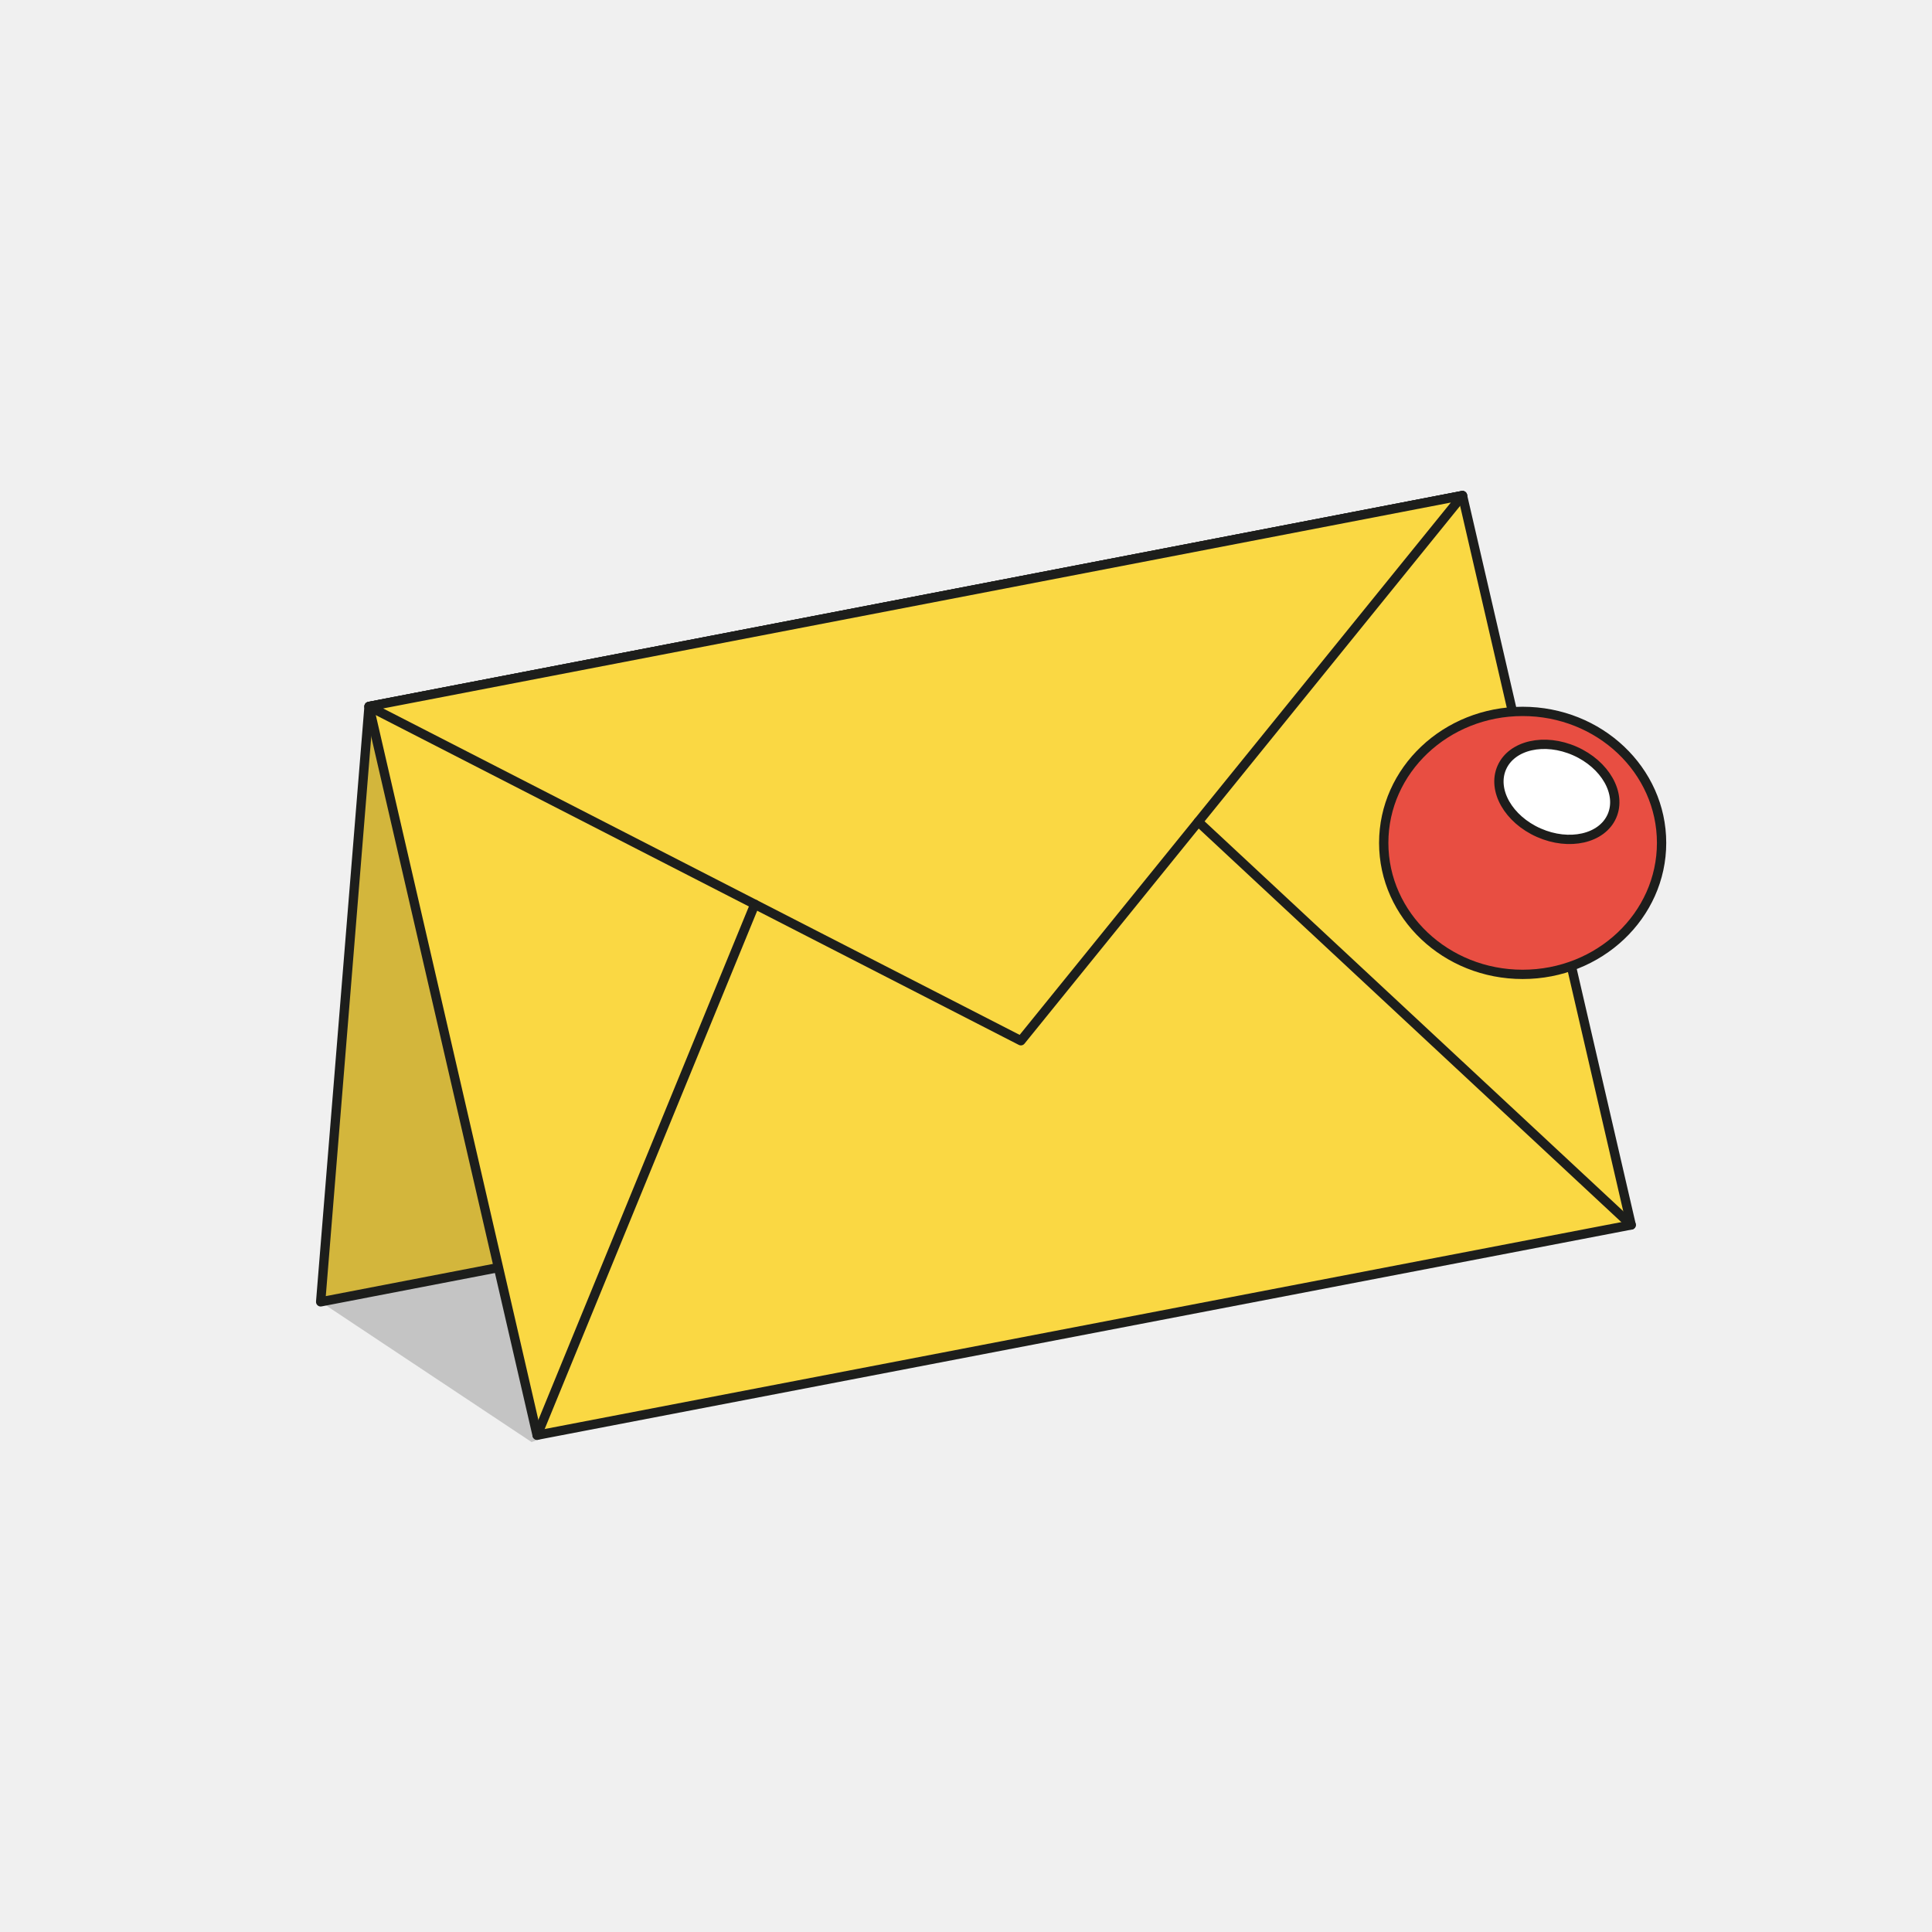
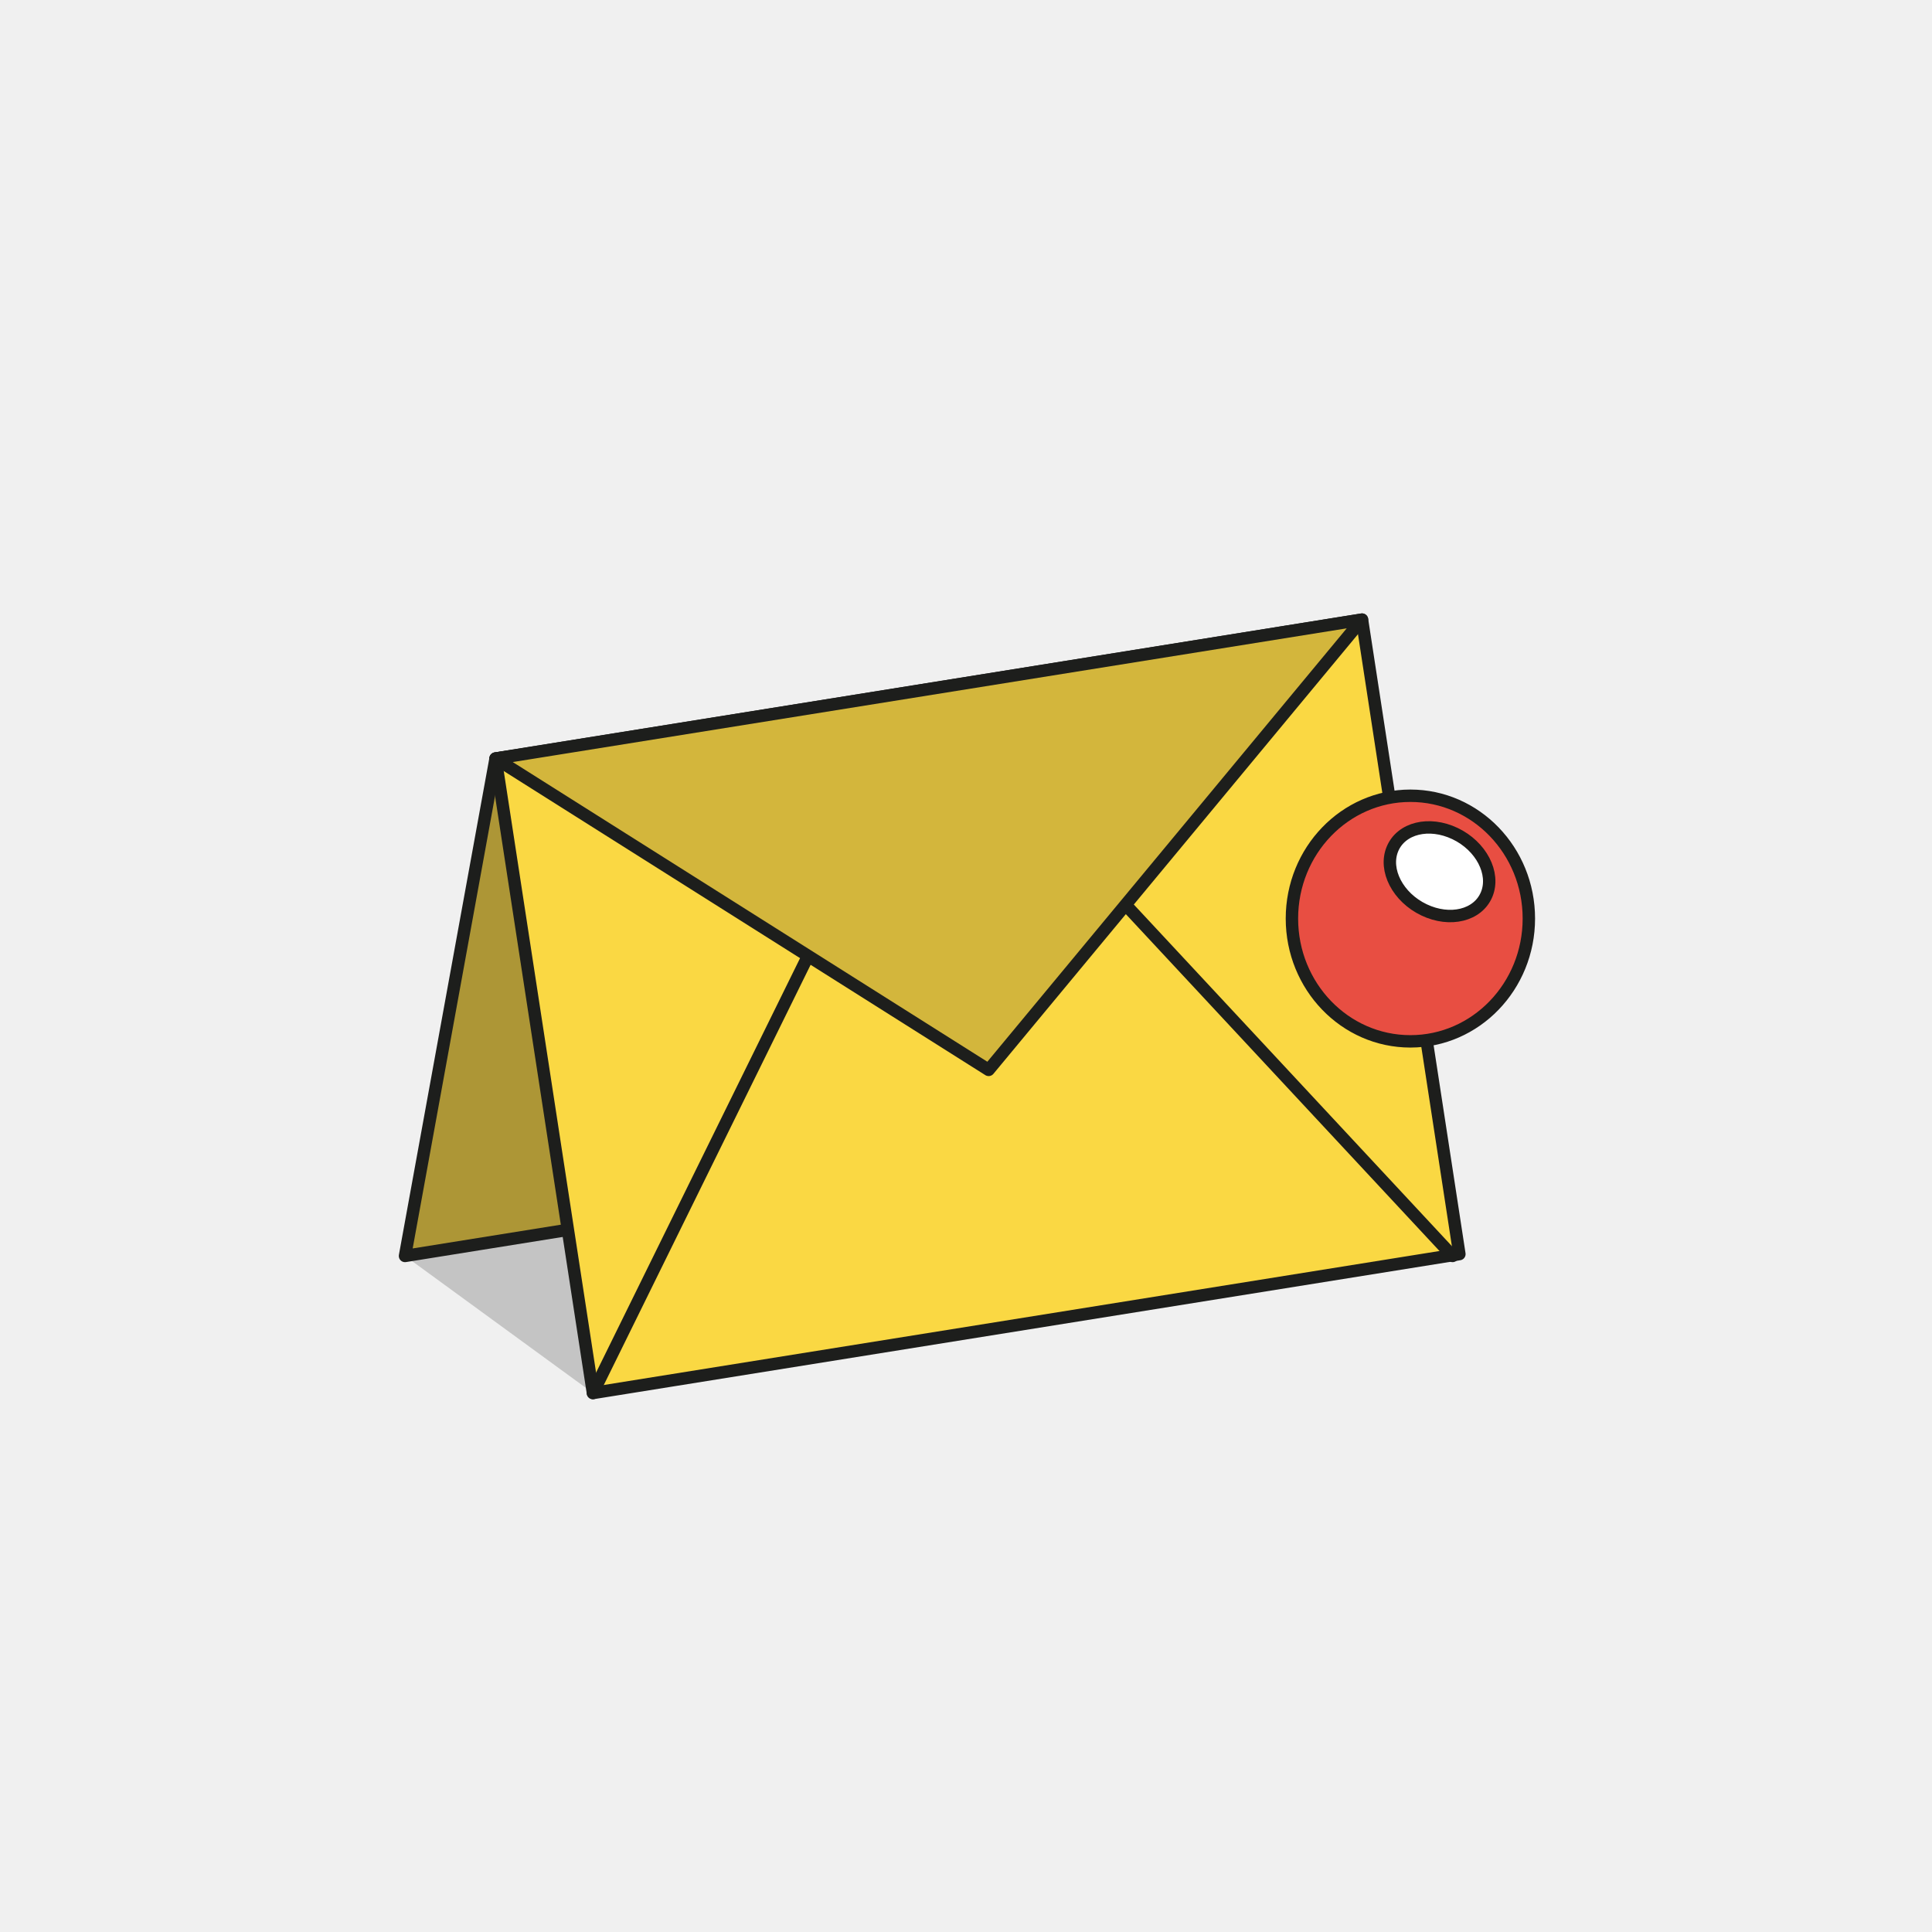
<svg xmlns="http://www.w3.org/2000/svg" version="1.1" id="Capa_1" x="0px" y="0px" viewBox="0 0 311.5 311.5" style="enable-background:new 0 0 311.5 311.5;" xml:space="preserve">
  <style type="text/css">
- 	.st0{fill:#1D1D1B;stroke:#1D1D1B;stroke-width:1.5;stroke-linecap:round;stroke-linejoin:round;stroke-miterlimit:10;}
- 	.st1{fill:#BBBABA;stroke:#1D1D1B;stroke-width:1.5;stroke-linecap:square;stroke-miterlimit:10;}
- 	.st2{opacity:0.2;fill:#1D1D1B;}
- 	.st3{opacity:0.21;fill:#1D1E1C;}
- 	.st4{fill:#D3B63C;stroke:#1D1E1C;stroke-width:1.5;stroke-linecap:round;stroke-linejoin:round;stroke-miterlimit:10;}
- 	.st5{fill:#FAD843;stroke:#1D1E1C;stroke-width:1.5;stroke-linecap:round;stroke-linejoin:round;stroke-miterlimit:10;}
- 	.st6{fill:#E84E42;stroke:#1D1E1C;stroke-width:1.5;stroke-linecap:round;stroke-linejoin:round;stroke-miterlimit:10;}
- 	.st7{fill:#FFFFFF;stroke:#1D1D1B;stroke-width:1.5;stroke-miterlimit:10;}
- 	.st8{opacity:0.2;}
- 	.st9{fill:#1D1D1B;}
- 	.st10{fill:none;stroke:#1D1E1C;stroke-width:1.5;stroke-miterlimit:10;}
- 	.st11{fill:#1D1E1C;stroke:#1D1E1C;stroke-width:1.5;stroke-linecap:round;stroke-linejoin:round;stroke-miterlimit:10;}
- 	.st12{fill:#4AC0EE;stroke:#1D1E1C;stroke-width:1.5;stroke-linecap:round;stroke-linejoin:round;stroke-miterlimit:10;}
- 	.st13{opacity:0.21;}
- 	.st14{fill:#1D1E1C;}
- 	.st15{fill:#FFF8F1;stroke:#1D1E1C;stroke-width:1.5;stroke-linecap:round;stroke-linejoin:round;stroke-miterlimit:10;}
- 	.st16{fill:#65C1BE;stroke:#000000;stroke-width:1.5;stroke-linecap:round;stroke-linejoin:round;stroke-miterlimit:10;}
- 	.st17{fill:#FFFFFF;stroke:#1D1D1B;stroke-width:1.5;stroke-linecap:round;stroke-linejoin:round;stroke-miterlimit:10;}
- 	.st18{fill:#ADADA6;stroke:#1D1D1B;stroke-width:1.5;stroke-linecap:round;stroke-linejoin:round;stroke-miterlimit:10;}
- 	.st19{fill:#8F8D8E;stroke:#1D1D1B;stroke-width:1.5;stroke-linecap:round;stroke-linejoin:round;stroke-miterlimit:10;}
- 	.st20{fill:#DADAD2;stroke:#1D1D1B;stroke-width:1.5;stroke-linecap:round;stroke-linejoin:round;stroke-miterlimit:10;}
- 	.st21{fill:#65C1BE;stroke:#000000;stroke-width:1.5;stroke-miterlimit:10;}
- 	.st22{fill:#549E9A;stroke:#000000;stroke-width:1.5;stroke-miterlimit:10;}
- 	.st23{fill:#FFFFFF;}
- 	.st24{clip-path:url(#SVGID_2_);}
- 	.st25{fill:#DADAD2;stroke:#1D1D1B;stroke-width:1.5;stroke-miterlimit:10;}
- 	.st26{fill:#77C6C7;stroke:#1D1D1B;stroke-width:1.5;stroke-linecap:round;stroke-linejoin:round;stroke-miterlimit:10;}
- 	.st27{fill:none;stroke:#000000;stroke-width:1.5;stroke-miterlimit:10;}
- 	.st28{fill:#F0F0F0;stroke:#1D1E1C;stroke-width:1.5;stroke-miterlimit:10;}
- 	.st29{clip-path:url(#SVGID_4_);}
- 	.st30{fill:#DBBD3E;stroke:#1D1E1C;stroke-width:1.5;stroke-miterlimit:10;}
- 	.st31{opacity:0.23;}
- 	.st32{fill:#FAD844;stroke:#1D1E1C;stroke-width:1.5;stroke-miterlimit:10;}
- 	.st33{fill:none;stroke:#1D1D1B;stroke-width:1.5;stroke-linecap:round;stroke-linejoin:round;stroke-miterlimit:10;}
- 	.st34{fill:#333333;stroke:#1D1D1B;stroke-width:1.5;stroke-linecap:square;stroke-miterlimit:10;}
- 	.st35{fill:#FFFFFF;stroke:#1D1D1B;stroke-width:1.55;stroke-miterlimit:10;}
- 	.st36{fill:none;stroke:#1D1E1C;stroke-width:1.5;stroke-linecap:round;stroke-linejoin:round;stroke-miterlimit:10;}
- 	.st37{fill:url(#);}
- 	.st38{fill:#FFFFFF;stroke:#1D1E1C;stroke-width:1.5;stroke-linecap:round;stroke-linejoin:round;stroke-miterlimit:10;}
- 	.st39{fill:#CC413A;stroke:#1D1E1C;stroke-width:1.5;stroke-linecap:round;stroke-linejoin:round;stroke-miterlimit:10;}
- 	.st40{opacity:0.26;fill:#1D1E1C;}
- 	.st41{fill:#EEEEEE;stroke:#1D1E1C;stroke-width:1.5;stroke-miterlimit:10;}
- 	.st42{fill:#1D1E1C;stroke:#1D1E1C;stroke-width:1.5;stroke-miterlimit:10;}
- 	.st43{fill:#C1C1BF;stroke:#1D1D1B;stroke-width:1.5;stroke-linecap:round;stroke-linejoin:round;stroke-miterlimit:10;}
- 	.st44{fill:#AFAFA8;stroke:#1D1D1B;stroke-width:1.5;stroke-linecap:round;stroke-linejoin:round;stroke-miterlimit:10;}
- 	.st45{fill:#C1C1BF;}
+ 	.st0{enable-background:new    ;}
+ 	.st1{clip-path:url(#SVGID_2_);enable-background:new    ;}
+ 	.st2{fill:#131412;}
+ 	.st3{fill:#131312;}
+ 	.st4{fill:#121311;}
+ 	.st5{fill:#D3B63C;stroke:#1D1E1C;stroke-width:2;stroke-linecap:round;stroke-linejoin:round;stroke-miterlimit:10;}
+ 	.st6{fill:#E84E42;stroke:#1D1E1C;stroke-width:2;stroke-linecap:round;stroke-linejoin:round;stroke-miterlimit:10;}
+ 	.st7{fill:#1D1D1B;stroke:#1D1D1B;stroke-width:1.5;stroke-linecap:round;stroke-linejoin:round;stroke-miterlimit:10;}
+ 	.st8{fill:#BBBABA;stroke:#1D1D1B;stroke-width:1.5;stroke-linecap:square;stroke-miterlimit:10;}
+ 	.st9{opacity:0.2;fill:#1D1D1B;}
+ 	.st10{opacity:0.21;fill:#1D1E1C;}
+ 	.st11{fill:#D3B63C;stroke:#1D1E1C;stroke-width:1.5;stroke-linecap:round;stroke-linejoin:round;stroke-miterlimit:10;}
+ 	.st12{fill:#FAD843;stroke:#1D1E1C;stroke-width:1.5;stroke-linecap:round;stroke-linejoin:round;stroke-miterlimit:10;}
+ 	.st13{fill:#E84E42;stroke:#1D1E1C;stroke-width:1.5;stroke-linecap:round;stroke-linejoin:round;stroke-miterlimit:10;}
+ 	.st14{fill:#FFFFFF;stroke:#1D1D1B;stroke-width:1.5;stroke-miterlimit:10;}
+ 	.st15{fill:#FAD843;stroke:#1D1E1C;stroke-width:2;stroke-linecap:round;stroke-linejoin:round;stroke-miterlimit:10;}
+ 	.st16{fill:#FFFFFF;stroke:#1D1D1B;stroke-width:2;stroke-miterlimit:10;}
+ 	.st17{opacity:0.2;}
+ 	.st18{fill:#1D1D1B;}
+ 	.st19{fill:none;stroke:#1D1E1C;stroke-width:1.5;stroke-miterlimit:10;}
+ 	.st20{fill:#1D1E1C;stroke:#1D1E1C;stroke-width:1.5;stroke-linecap:round;stroke-linejoin:round;stroke-miterlimit:10;}
+ 	.st21{fill:#4AC0EE;stroke:#1D1E1C;stroke-width:1.5;stroke-linecap:round;stroke-linejoin:round;stroke-miterlimit:10;}
+ 	.st22{opacity:0.21;}
+ 	.st23{fill:#1D1E1C;}
+ 	.st24{fill:#4AC0EE;stroke:#1D1E1C;stroke-width:2;stroke-linecap:round;stroke-linejoin:round;stroke-miterlimit:10;}
+ 	.st25{fill:#FFF8F1;stroke:#1D1E1C;stroke-width:2;stroke-linecap:round;stroke-linejoin:round;stroke-miterlimit:10;}
+ 	.st26{fill:#65C1BE;stroke:#000000;stroke-width:1.5;stroke-linecap:round;stroke-linejoin:round;stroke-miterlimit:10;}
+ 	.st27{fill:#FFFFFF;stroke:#1D1D1B;stroke-width:1.5;stroke-linecap:round;stroke-linejoin:round;stroke-miterlimit:10;}
+ 	.st28{fill:#ADADA6;stroke:#1D1D1B;stroke-width:1.5;stroke-linecap:round;stroke-linejoin:round;stroke-miterlimit:10;}
+ 	.st29{fill:#8F8D8E;stroke:#1D1D1B;stroke-width:1.5;stroke-linecap:round;stroke-linejoin:round;stroke-miterlimit:10;}
+ 	.st30{fill:#DADAD2;stroke:#1D1D1B;stroke-width:1.5;stroke-linecap:round;stroke-linejoin:round;stroke-miterlimit:10;}
+ 	.st31{fill:#65C1BE;stroke:#000000;stroke-width:1.5;stroke-miterlimit:10;}
+ 	.st32{fill:#549E9A;stroke:#000000;stroke-width:1.5;stroke-miterlimit:10;}
+ 	.st33{fill:#FFFFFF;}
+ 	.st34{fill:#65C1BE;stroke:#000000;stroke-width:2;stroke-miterlimit:10;}
+ 	.st35{fill:#549E9A;stroke:#000000;stroke-width:2;stroke-miterlimit:10;}
+ 	.st36{fill:#65C1BE;stroke:#000000;stroke-width:2;stroke-linecap:round;stroke-linejoin:round;stroke-miterlimit:10;}
+ 	.st37{clip-path:url(#SVGID_4_);}
+ 	.st38{fill:#DADAD2;stroke:#1D1D1B;stroke-width:1.5;stroke-miterlimit:10;}
+ 	.st39{fill:#77C6C7;stroke:#1D1D1B;stroke-width:1.5;stroke-linecap:round;stroke-linejoin:round;stroke-miterlimit:10;}
+ 	.st40{fill:none;stroke:#000000;stroke-width:1.5;stroke-miterlimit:10;}
+ 	.st41{fill:#F0F0F0;stroke:#1D1E1C;stroke-width:1.5;stroke-miterlimit:10;}
+ 	.st42{clip-path:url(#SVGID_6_);}
+ 	.st43{fill:#DADAD2;stroke:#1D1D1B;stroke-width:2;stroke-miterlimit:10;}
+ 	.st44{fill:none;stroke:#1D1E1C;stroke-width:2;stroke-miterlimit:10;}
+ 	.st45{fill:#77C6C7;stroke:#1D1D1B;stroke-width:2;stroke-linecap:round;stroke-linejoin:round;stroke-miterlimit:10;}
+ 	.st46{fill:#DADAD2;stroke:#1D1D1B;stroke-width:2;stroke-linecap:round;stroke-linejoin:round;stroke-miterlimit:10;}
+ 	.st47{fill:none;stroke:#000000;stroke-width:2;stroke-miterlimit:10;}
+ 	.st48{fill:#F0F0F0;stroke:#1D1E1C;stroke-width:2;stroke-miterlimit:10;}
+ 	.st49{clip-path:url(#SVGID_8_);}
+ 	.st50{clip-path:url(#SVGID_10_);}
+ 	.st51{fill:#DBBD3E;stroke:#1D1E1C;stroke-width:1.5;stroke-miterlimit:10;}
+ 	.st52{opacity:0.23;}
+ 	.st53{fill:#FAD844;stroke:#1D1E1C;stroke-width:1.5;stroke-miterlimit:10;}
+ 	.st54{fill:#FFFFFF;stroke:#1D1D1B;stroke-width:2;stroke-linecap:round;stroke-linejoin:round;stroke-miterlimit:10;}
+ 	.st55{fill:none;stroke:#1D1D1B;stroke-width:1.5;stroke-linecap:round;stroke-linejoin:round;stroke-miterlimit:10;}
+ 	.st56{fill:none;stroke:#1D1D1B;stroke-width:2;stroke-linecap:round;stroke-linejoin:round;stroke-miterlimit:10;}
+ 	.st57{fill:#333333;stroke:#1D1D1B;stroke-width:1.5;stroke-linecap:square;stroke-miterlimit:10;}
+ 	.st58{fill:#1D1D1B;stroke:#1D1D1B;stroke-width:2;stroke-linecap:round;stroke-linejoin:round;stroke-miterlimit:10;}
+ 	.st59{fill:#BBBABA;stroke:#1D1D1B;stroke-width:2;stroke-linecap:square;stroke-miterlimit:10;}
+ 	.st60{fill:#333333;stroke:#1D1D1B;stroke-width:2;stroke-linecap:square;stroke-miterlimit:10;}
+ 	.st61{fill:#FFFFFF;stroke:#1D1D1B;stroke-width:1.55;stroke-miterlimit:10;}
+ 	.st62{fill:#DBBD3E;stroke:#1D1E1C;stroke-width:2;stroke-miterlimit:10;}
+ 	.st63{fill:#FAD844;stroke:#1D1E1C;stroke-width:2;stroke-miterlimit:10;}
+ 	.st64{fill:none;stroke:#1D1E1C;stroke-width:1.5;stroke-linecap:round;stroke-linejoin:round;stroke-miterlimit:10;}
+ 	.st65{fill:none;stroke:#1D1E1C;stroke-width:2;stroke-linecap:round;stroke-linejoin:round;stroke-miterlimit:10;}
+ 	.st66{fill:url(#);}
+ 	.st67{fill:#FFFFFF;stroke:#1D1E1C;stroke-width:1.5;stroke-linecap:round;stroke-linejoin:round;stroke-miterlimit:10;}
+ 	.st68{fill:#CC413A;stroke:#1D1E1C;stroke-width:1.5;stroke-linecap:round;stroke-linejoin:round;stroke-miterlimit:10;}
+ 	.st69{opacity:0.26;fill:#1D1E1C;}
+ 	.st70{fill:#EEEEEE;stroke:#1D1E1C;stroke-width:1.5;stroke-miterlimit:10;}
+ 	.st71{fill:#1D1E1C;stroke:#1D1E1C;stroke-width:1.5;stroke-miterlimit:10;}
+ 	.st72{fill:#C1C1BF;stroke:#1D1D1B;stroke-width:1.5;stroke-linecap:round;stroke-linejoin:round;stroke-miterlimit:10;}
+ 	.st73{fill:#AFAFA8;stroke:#1D1D1B;stroke-width:1.5;stroke-linecap:round;stroke-linejoin:round;stroke-miterlimit:10;}
+ 	.st74{fill:#C1C1BF;}
+ 	.st75{fill:#1D1E1C;stroke:#1D1E1C;stroke-width:2;stroke-linecap:round;stroke-linejoin:round;stroke-miterlimit:10;}
+ 	.st76{fill:#549E9A;stroke:#000000;stroke-width:2;stroke-linecap:round;stroke-linejoin:round;stroke-miterlimit:10;}
+ 	.st77{fill:#ADADA6;stroke:#1D1D1B;stroke-width:2;stroke-linecap:round;stroke-linejoin:round;stroke-miterlimit:10;}
+ 	.st78{fill:#8F8D8E;stroke:#1D1D1B;stroke-width:2;stroke-linecap:round;stroke-linejoin:round;stroke-miterlimit:10;}
+ 	.st79{clip-path:url(#SVGID_12_);enable-background:new    ;}
+ 	.st80{fill:#0F0F0E;}
+ 	.st81{clip-path:url(#SVGID_14_);enable-background:new    ;}
+ 	.st82{fill:#111110;}
+ 	.st83{fill:#10100F;}
+ 	.st84{fill:#484747;}
+ 	.st85{clip-path:url(#SVGID_16_);enable-background:new    ;}
+ 	.st86{fill:#4A494A;}
+ 	.st87{fill:#151513;}
+ 	.st88{clip-path:url(#SVGID_18_);enable-background:new    ;}
+ 	.st89{fill:#121211;}
+ 	.st90{fill:#131311;}
+ 	.st91{clip-path:url(#SVGID_20_);enable-background:new    ;}
+ 	.st92{clip-path:url(#SVGID_22_);enable-background:new    ;}
+ 	.st93{clip-path:url(#SVGID_24_);enable-background:new    ;}
+ 	.st94{fill:#656465;}
+ 	.st95{clip-path:url(#SVGID_26_);enable-background:new    ;}
+ 	.st96{fill:#595758;}
+ 	.st97{fill:#5C5A5B;}
+ 	.st98{fill:#5E5D5E;}
+ 	.st99{clip-path:url(#SVGID_28_);enable-background:new    ;}
+ 	.st100{fill:#565555;}
+ 	.st101{fill:#535252;}
+ 	.st102{fill:#504F50;}
+ 	.st103{fill:#4D4C4D;}
+ 	.st104{clip-path:url(#SVGID_30_);enable-background:new    ;}
+ 	.st105{clip-path:url(#SVGID_32_);enable-background:new    ;}
+ 	.st106{clip-path:url(#SVGID_34_);enable-background:new    ;}
+ 	.st107{clip-path:url(#SVGID_36_);enable-background:new    ;}
+ 	.st108{fill:#484748;}
+ 	.st109{clip-path:url(#SVGID_38_);enable-background:new    ;}
+ 	.st110{clip-path:url(#SVGID_40_);enable-background:new    ;}
+ 	.st111{clip-path:url(#SVGID_42_);enable-background:new    ;}
+ 	.st112{clip-path:url(#SVGID_44_);enable-background:new    ;}
+ 	.st113{clip-path:url(#SVGID_46_);enable-background:new    ;}
+ 	.st114{clip-path:url(#SVGID_48_);enable-background:new    ;}
+ 	.st115{clip-path:url(#SVGID_50_);enable-background:new    ;}
+ 	.st116{clip-path:url(#SVGID_52_);enable-background:new    ;}
+ 	.st117{clip-path:url(#SVGID_54_);enable-background:new    ;}
+ 	.st118{clip-path:url(#SVGID_56_);enable-background:new    ;}
+ 	.st119{clip-path:url(#SVGID_58_);enable-background:new    ;}
+ 	.st120{clip-path:url(#SVGID_60_);enable-background:new    ;}
+ 	.st121{clip-path:url(#SVGID_62_);enable-background:new    ;}
+ 	.st122{clip-path:url(#SVGID_64_);enable-background:new    ;}
+ 	.st123{clip-path:url(#SVGID_66_);enable-background:new    ;}
+ 	.st124{clip-path:url(#SVGID_68_);enable-background:new    ;}
+ 	.st125{fill:#595859;}
+ 	.st126{clip-path:url(#SVGID_70_);enable-background:new    ;}
+ 	.st127{clip-path:url(#SVGID_72_);enable-background:new    ;}
+ 	.st128{clip-path:url(#SVGID_74_);enable-background:new    ;}
+ 	.st129{fill:#585758;}
+ 	.st130{clip-path:url(#SVGID_76_);enable-background:new    ;}
+ 	.st131{clip-path:url(#SVGID_78_);enable-background:new    ;}
+ 	.st132{clip-path:url(#SVGID_80_);enable-background:new    ;}
+ 	.st133{clip-path:url(#SVGID_82_);enable-background:new    ;}
+ 	.st134{clip-path:url(#SVGID_84_);enable-background:new    ;}
+ 	.st135{clip-path:url(#SVGID_86_);enable-background:new    ;}
+ 	.st136{clip-path:url(#SVGID_88_);enable-background:new    ;}
+ 	.st137{clip-path:url(#SVGID_90_);enable-background:new    ;}
+ 	.st138{clip-path:url(#SVGID_92_);enable-background:new    ;}
+ 	.st139{clip-path:url(#SVGID_94_);enable-background:new    ;}
+ 	.st140{clip-path:url(#SVGID_96_);enable-background:new    ;}
+ 	.st141{clip-path:url(#SVGID_98_);enable-background:new    ;}
+ 	.st142{clip-path:url(#SVGID_100_);enable-background:new    ;}
+ 	.st143{clip-path:url(#SVGID_102_);enable-background:new    ;}
+ 	.st144{clip-path:url(#SVGID_104_);enable-background:new    ;}
+ 	.st145{clip-path:url(#SVGID_106_);enable-background:new    ;}
+ 	.st146{fill:#7D7B7C;}
+ 	.st147{fill:#191918;}
+ 	.st148{clip-path:url(#SVGID_108_);enable-background:new    ;}
+ 	.st149{clip-path:url(#SVGID_110_);enable-background:new    ;}
+ 	.st150{clip-path:url(#SVGID_112_);enable-background:new    ;}
+ 	.st151{clip-path:url(#SVGID_114_);enable-background:new    ;}
+ 	.st152{clip-path:url(#SVGID_116_);enable-background:new    ;}
+ 	.st153{clip-path:url(#SVGID_118_);enable-background:new    ;}
+ 	.st154{clip-path:url(#SVGID_120_);enable-background:new    ;}
+ 	.st155{clip-path:url(#SVGID_122_);enable-background:new    ;}
+ 	.st156{clip-path:url(#SVGID_124_);enable-background:new    ;}
+ 	.st157{clip-path:url(#SVGID_126_);enable-background:new    ;}
+ 	.st158{clip-path:url(#SVGID_128_);enable-background:new    ;}
+ 	.st159{clip-path:url(#SVGID_130_);enable-background:new    ;}
+ 	.st160{fill:#FFFFFF;stroke:#1D1D1B;stroke-width:2;stroke-linecap:round;stroke-miterlimit:10;}
</style>
  <g>
    <g>
-       <polygon class="st3" points="51.7,209.9 85.7,232.5 191.2,197.5 99.2,200.7   " />
      <g>
-         <polygon class="st4" points="228.1,175.9 51.7,209.9 59.5,113.9 235.8,79.9    " />
-         <polygon class="st5" points="263,197.5 86.6,231.4 59.5,113.9 235.8,79.9    " />
-         <polygon class="st5" points="59.5,113.9 164.6,167.8 235.8,79.9    " />
-         <line class="st4" x1="86.6" y1="231.4" x2="121.7" y2="145.8" />
-         <line class="st4" x1="263" y1="197.5" x2="193.2" y2="132.5" />
+         <polygon class="st5" points="219.6,102.3 205,180.1 65.3,202.5 79.9,122.3    " />
      </g>
    </g>
+     <g class="st0">
+       <g>
+         <polygon class="st15" points="219.6,99.9 235.3,202.2 95.6,224.6 79.9,122.3    " />
+       </g>
+     </g>
+     <line class="st5" x1="95.6" y1="224.6" x2="130.3" y2="154.1" />
+     <line class="st5" x1="234.2" y1="202.5" x2="181.5" y2="145.9" />
+     <polygon class="st5" points="79.9,122.3 219.6,99.9 159.4,172.5  " />
+     <polygon class="st10" points="65.3,202.5 95.6,224.6 79.9,122.3  " />
    <g>
-       <ellipse class="st6" cx="245.5" cy="135.9" rx="22.4" ry="21.2" />
-       <ellipse transform="matrix(0.9148 0.4039 -0.4039 0.9148 72.9774 -90.5253)" class="st7" cx="251" cy="127.7" rx="9.7" ry="7.2" />
+       <ellipse class="st6" cx="227.4" cy="148.1" rx="19.1" ry="19.8" />
+       <path class="st16" d="M239.7,144.2c-1.4,3.4-5.9,4.5-10.1,2.5s-6.5-6.4-5.1-9.8c1.4-3.4,5.9-4.5,10.1-2.5    C238.8,136.4,241.1,140.8,239.7,144.2z" />
    </g>
  </g>
</svg>
